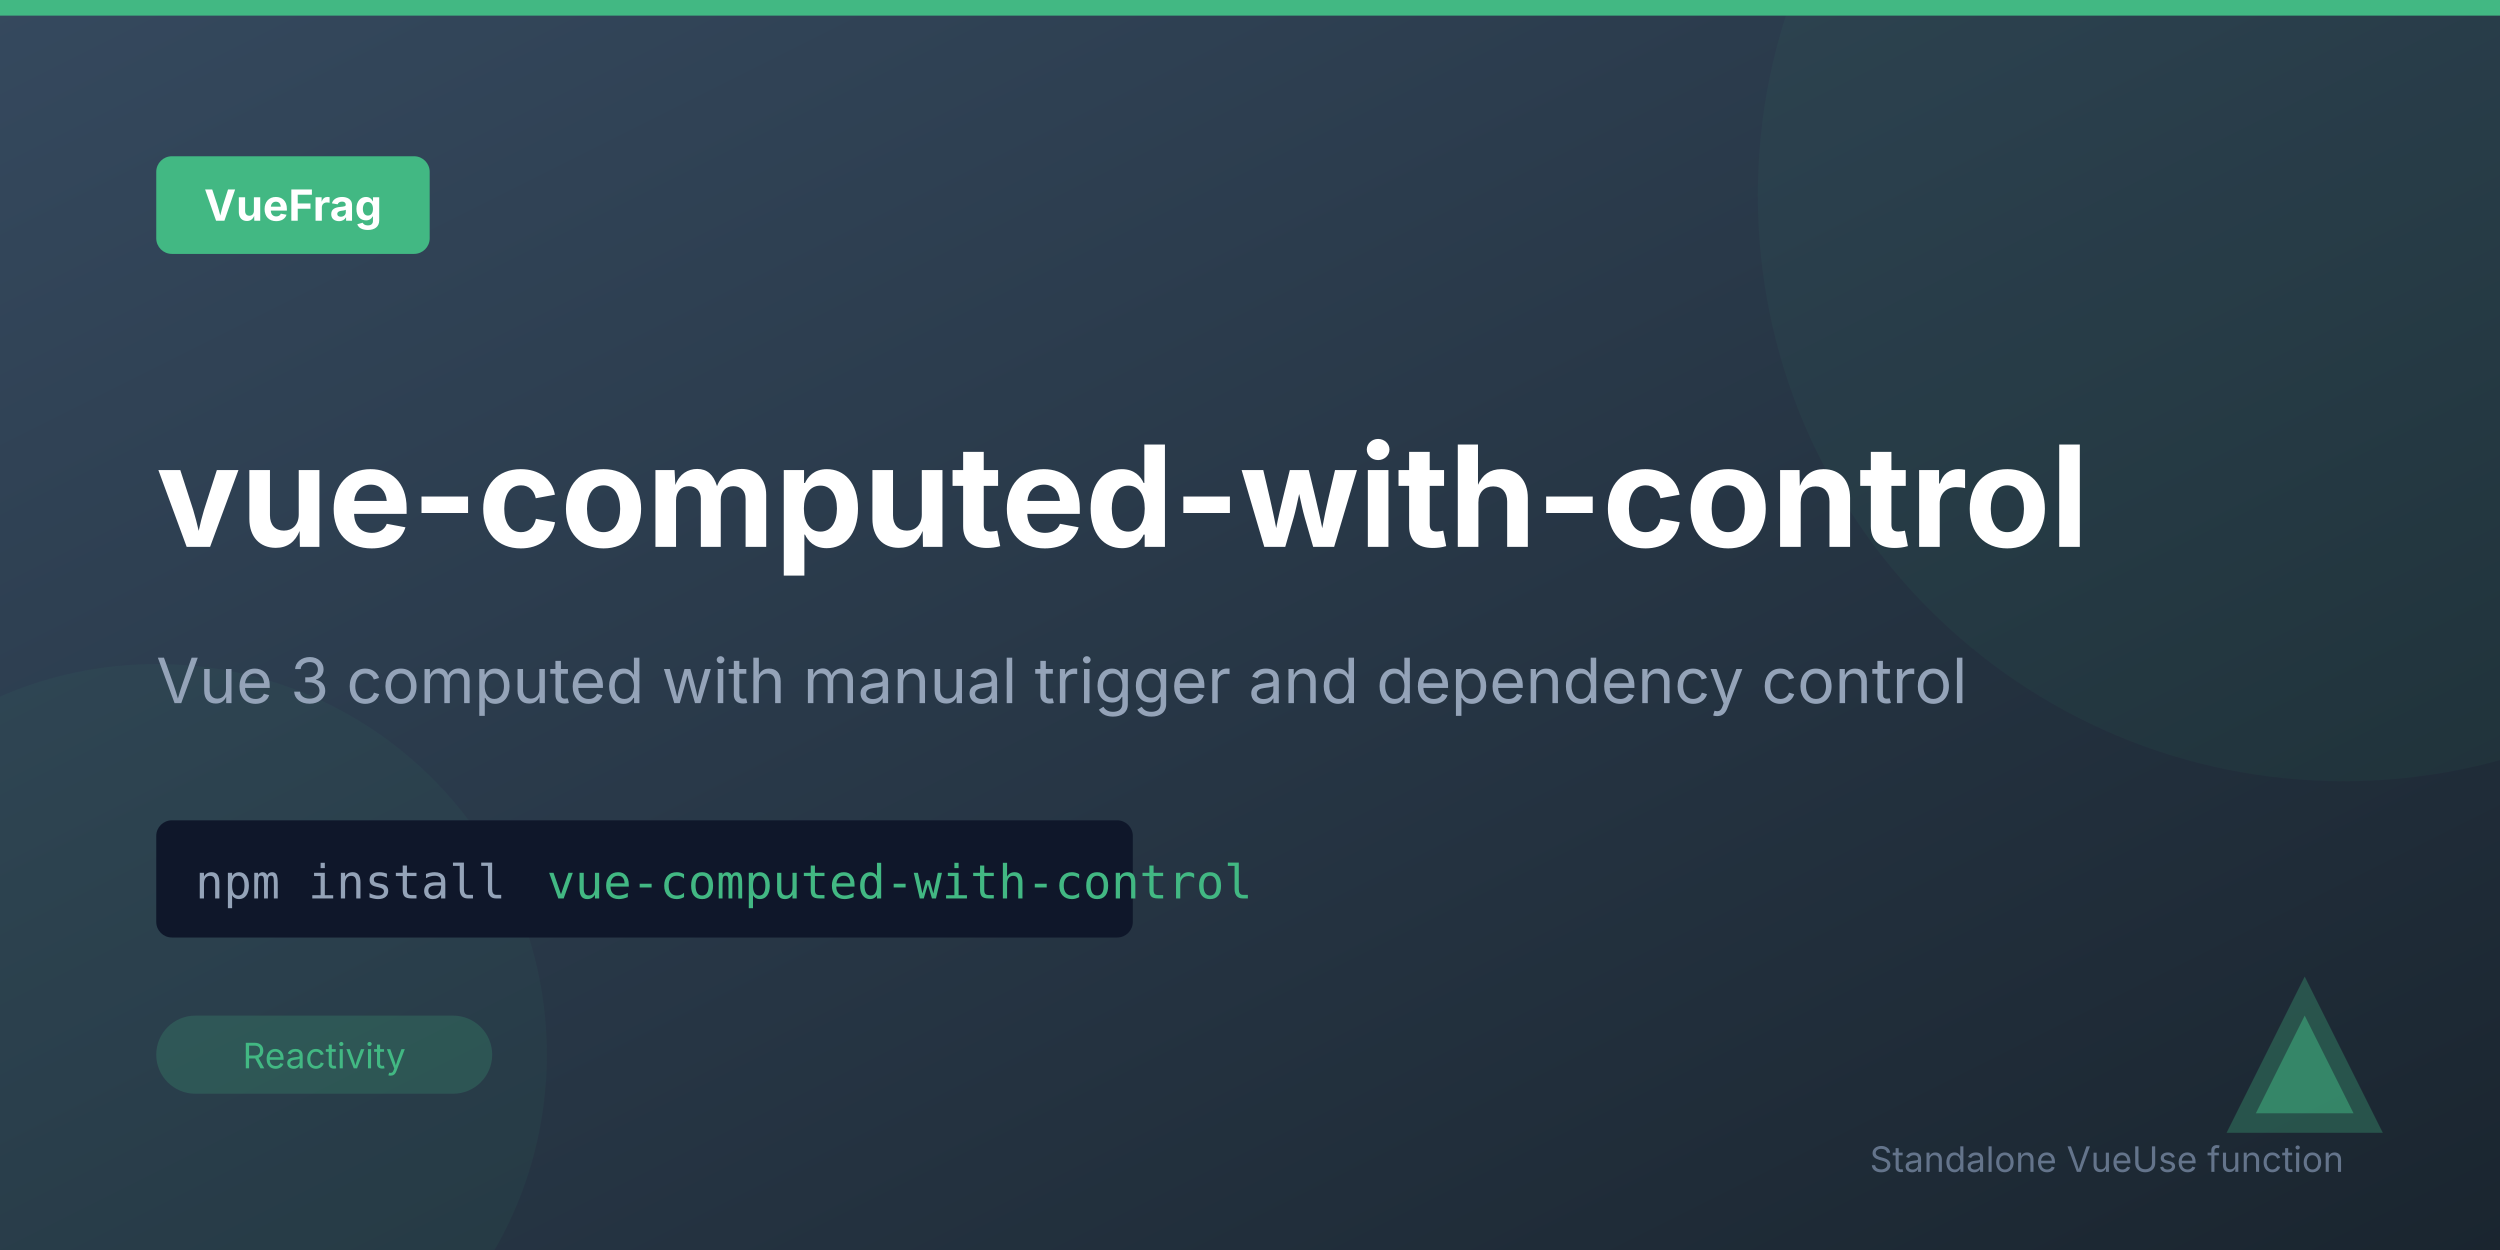
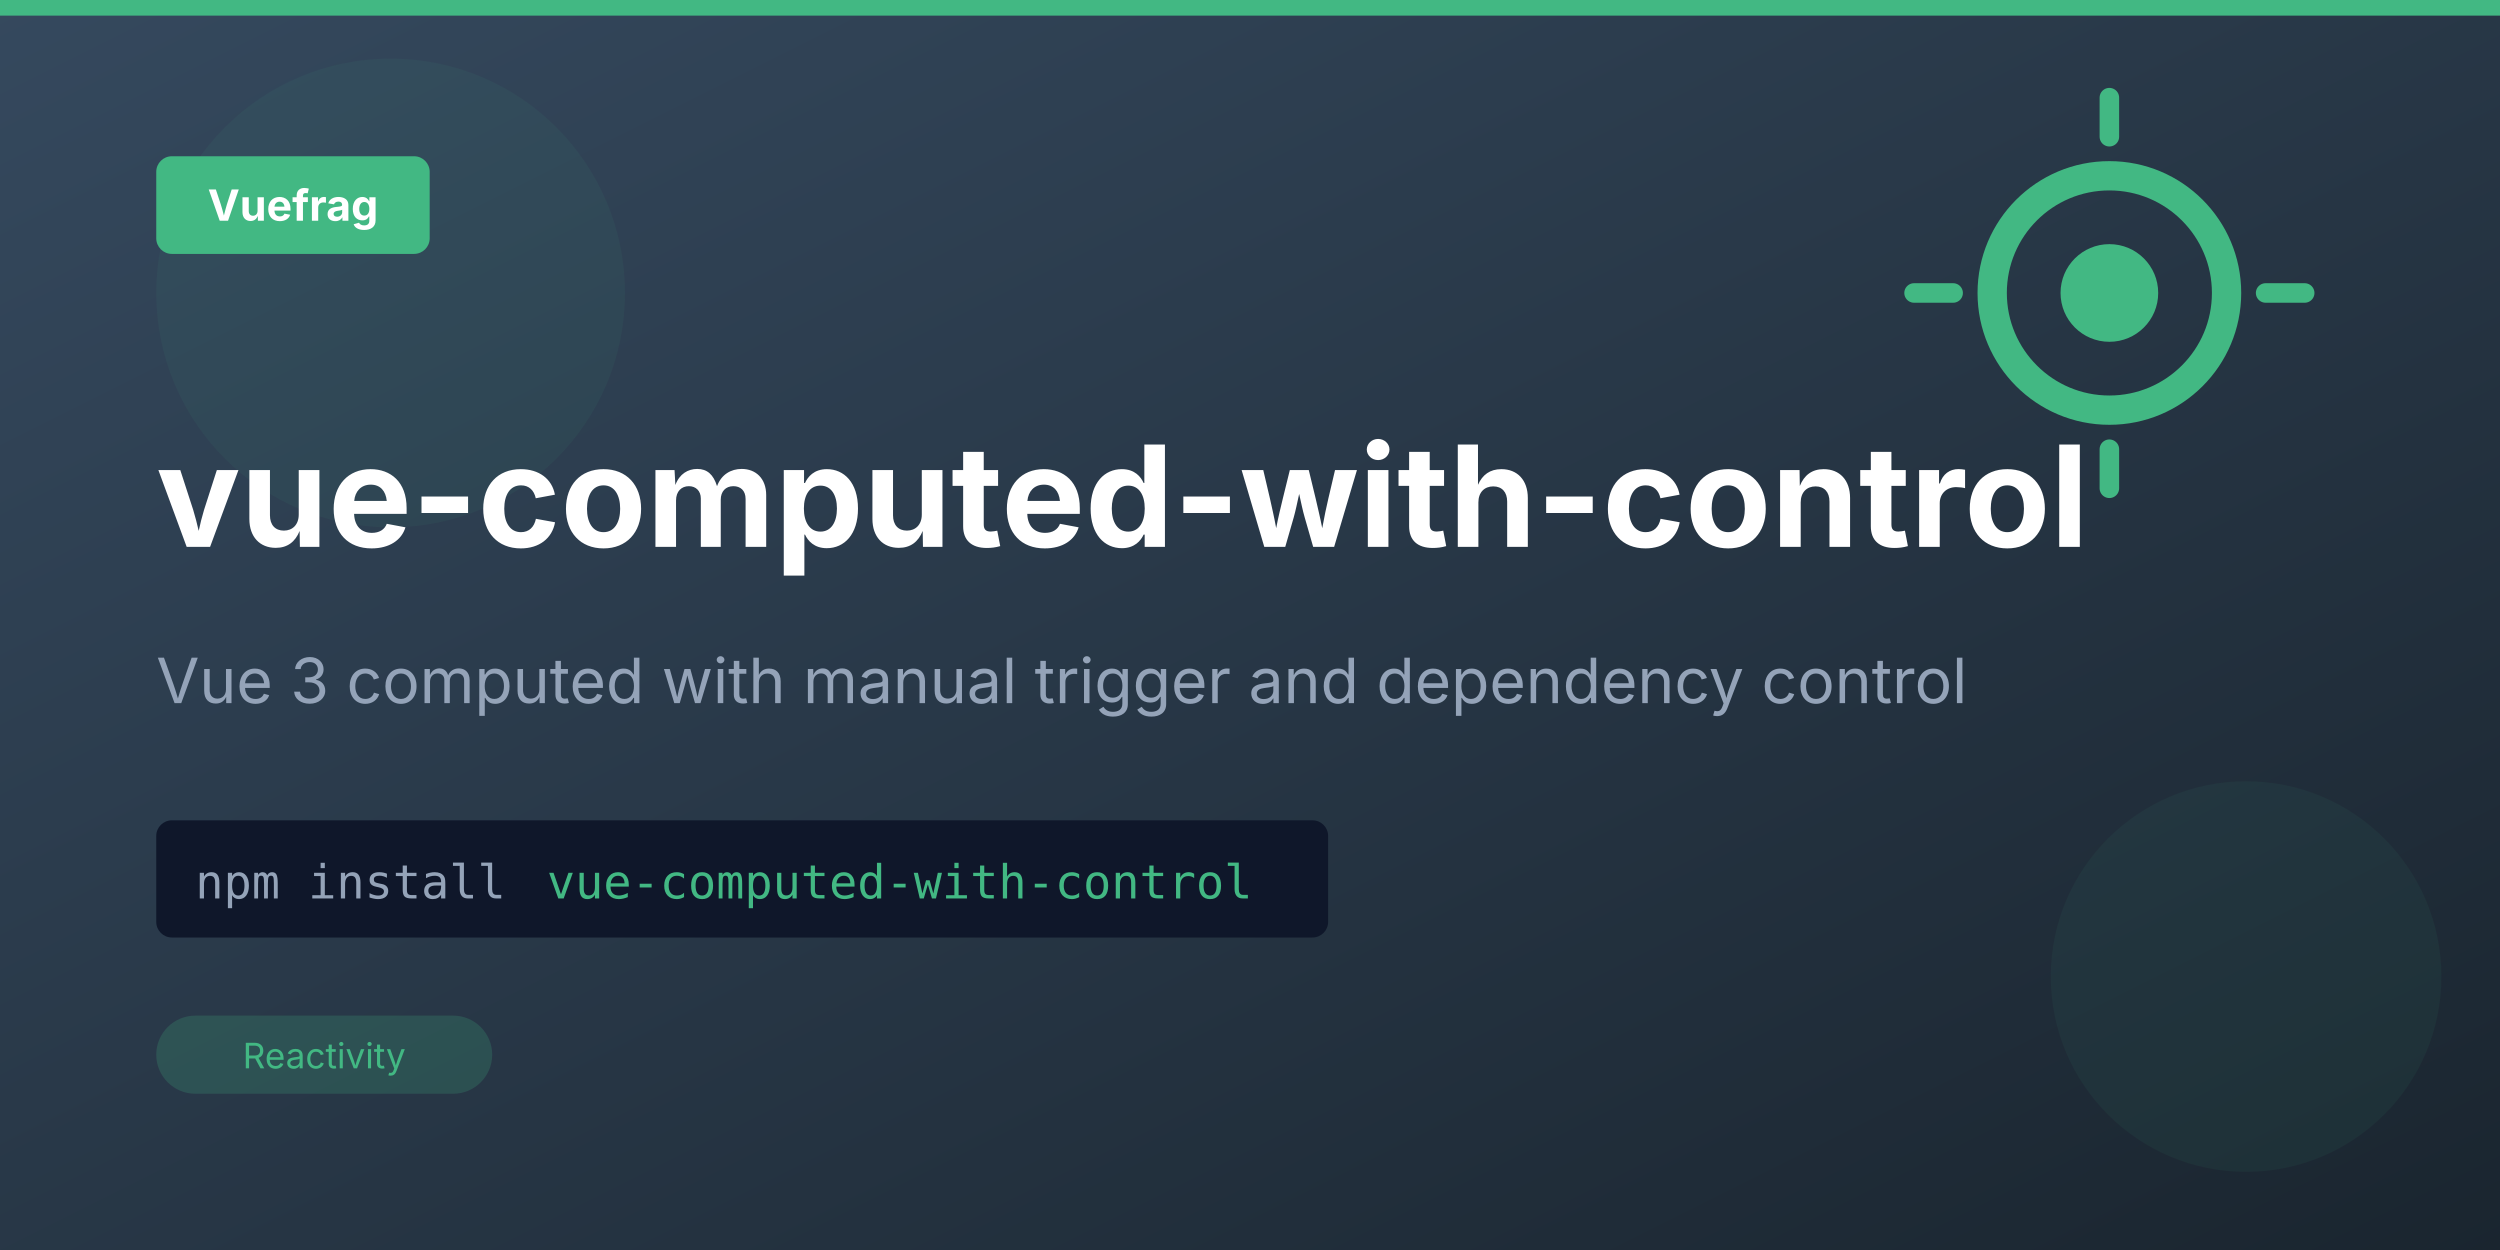
<svg xmlns="http://www.w3.org/2000/svg" viewBox="0 0 1280 640" width="1280" height="640">
  <defs>
    <linearGradient id="banner-bg" x1="0%" y1="0%" x2="100%" y2="100%">
      <stop offset="0%" style="stop-color:#35495e;stop-opacity:1" />
      <stop offset="100%" style="stop-color:#1a252f;stop-opacity:1" />
    </linearGradient>
  </defs>
  <rect width="1280" height="640" fill="url(#banner-bg)" />
-   <circle cx="1200" cy="100" r="300" fill="#42b883" opacity="0.05" />
-   <circle cx="80" cy="540" r="200" fill="#42b883" opacity="0.05" />
+   <circle cx="200" cy="150" r="120" fill="#42b883" opacity="0.06" />
+   <circle cx="1150" cy="500" r="100" fill="#42b883" opacity="0.06" />
  <rect x="0" y="0" width="1280" height="8" fill="#42b883" />
  <g transform="translate(80, 80)">
    <rect width="140" height="50" rx="8" fill="#42b883" />
-     <text x="70" y="33" text-anchor="middle" font-family="system-ui, -apple-system, sans-serif" font-size="22" font-weight="700" fill="white">VueFrag</text>
+     <text x="70" y="33" text-anchor="middle" font-family="system-ui, -apple-system, sans-serif" font-size="22" font-weight="700" fill="white">Vuefrag</text>
  </g>
  <text x="80" y="280" font-family="system-ui, -apple-system, sans-serif" font-size="72" font-weight="700" fill="white">vue-computed-with-control</text>
  <text x="80" y="360" font-family="system-ui, -apple-system, sans-serif" font-size="32" fill="#94a3b8">Vue 3 computed with manual trigger and dependency control</text>
  <g transform="translate(80, 420)">
-     <rect width="500" height="60" rx="8" fill="#0f172a" />
+     <rect width="600" height="60" rx="8" fill="#0f172a" />
    <text x="20" y="40" font-family="ui-monospace, monospace" font-size="24" fill="#94a3b8">npm install</text>
    <text x="200" y="40" font-family="ui-monospace, monospace" font-size="24" fill="#42b883">vue-computed-with-control</text>
  </g>
  <g transform="translate(80, 520)">
    <rect width="172" height="40" rx="20" fill="#42b883" opacity="0.2" />
    <text x="86" y="27" text-anchor="middle" font-family="system-ui, -apple-system, sans-serif" font-size="18" fill="#42b883">Reactivity</text>
  </g>
-   <g transform="translate(1080, 480)">
-     <polygon points="100,20 140,100 60,100" fill="#42b883" opacity="0.3" />
-     <polygon points="100,40 125,90 75,90" fill="#42b883" opacity="0.5" />
+   <g>
+     <circle cx="1080" cy="150" r="60" fill="none" stroke="#42b883" stroke-width="15" />
+     <circle cx="1080" cy="150" r="25" fill="#42b883" />
+     <path d="M1000 150h-20M1160 150h20M1080 70v-20M1080 230v20" stroke="#42b883" stroke-width="10" stroke-linecap="round" />
  </g>
-   <text x="1200" y="600" text-anchor="end" font-family="system-ui, -apple-system, sans-serif" font-size="18" fill="#64748b">Standalone VueUse function</text>
</svg>
